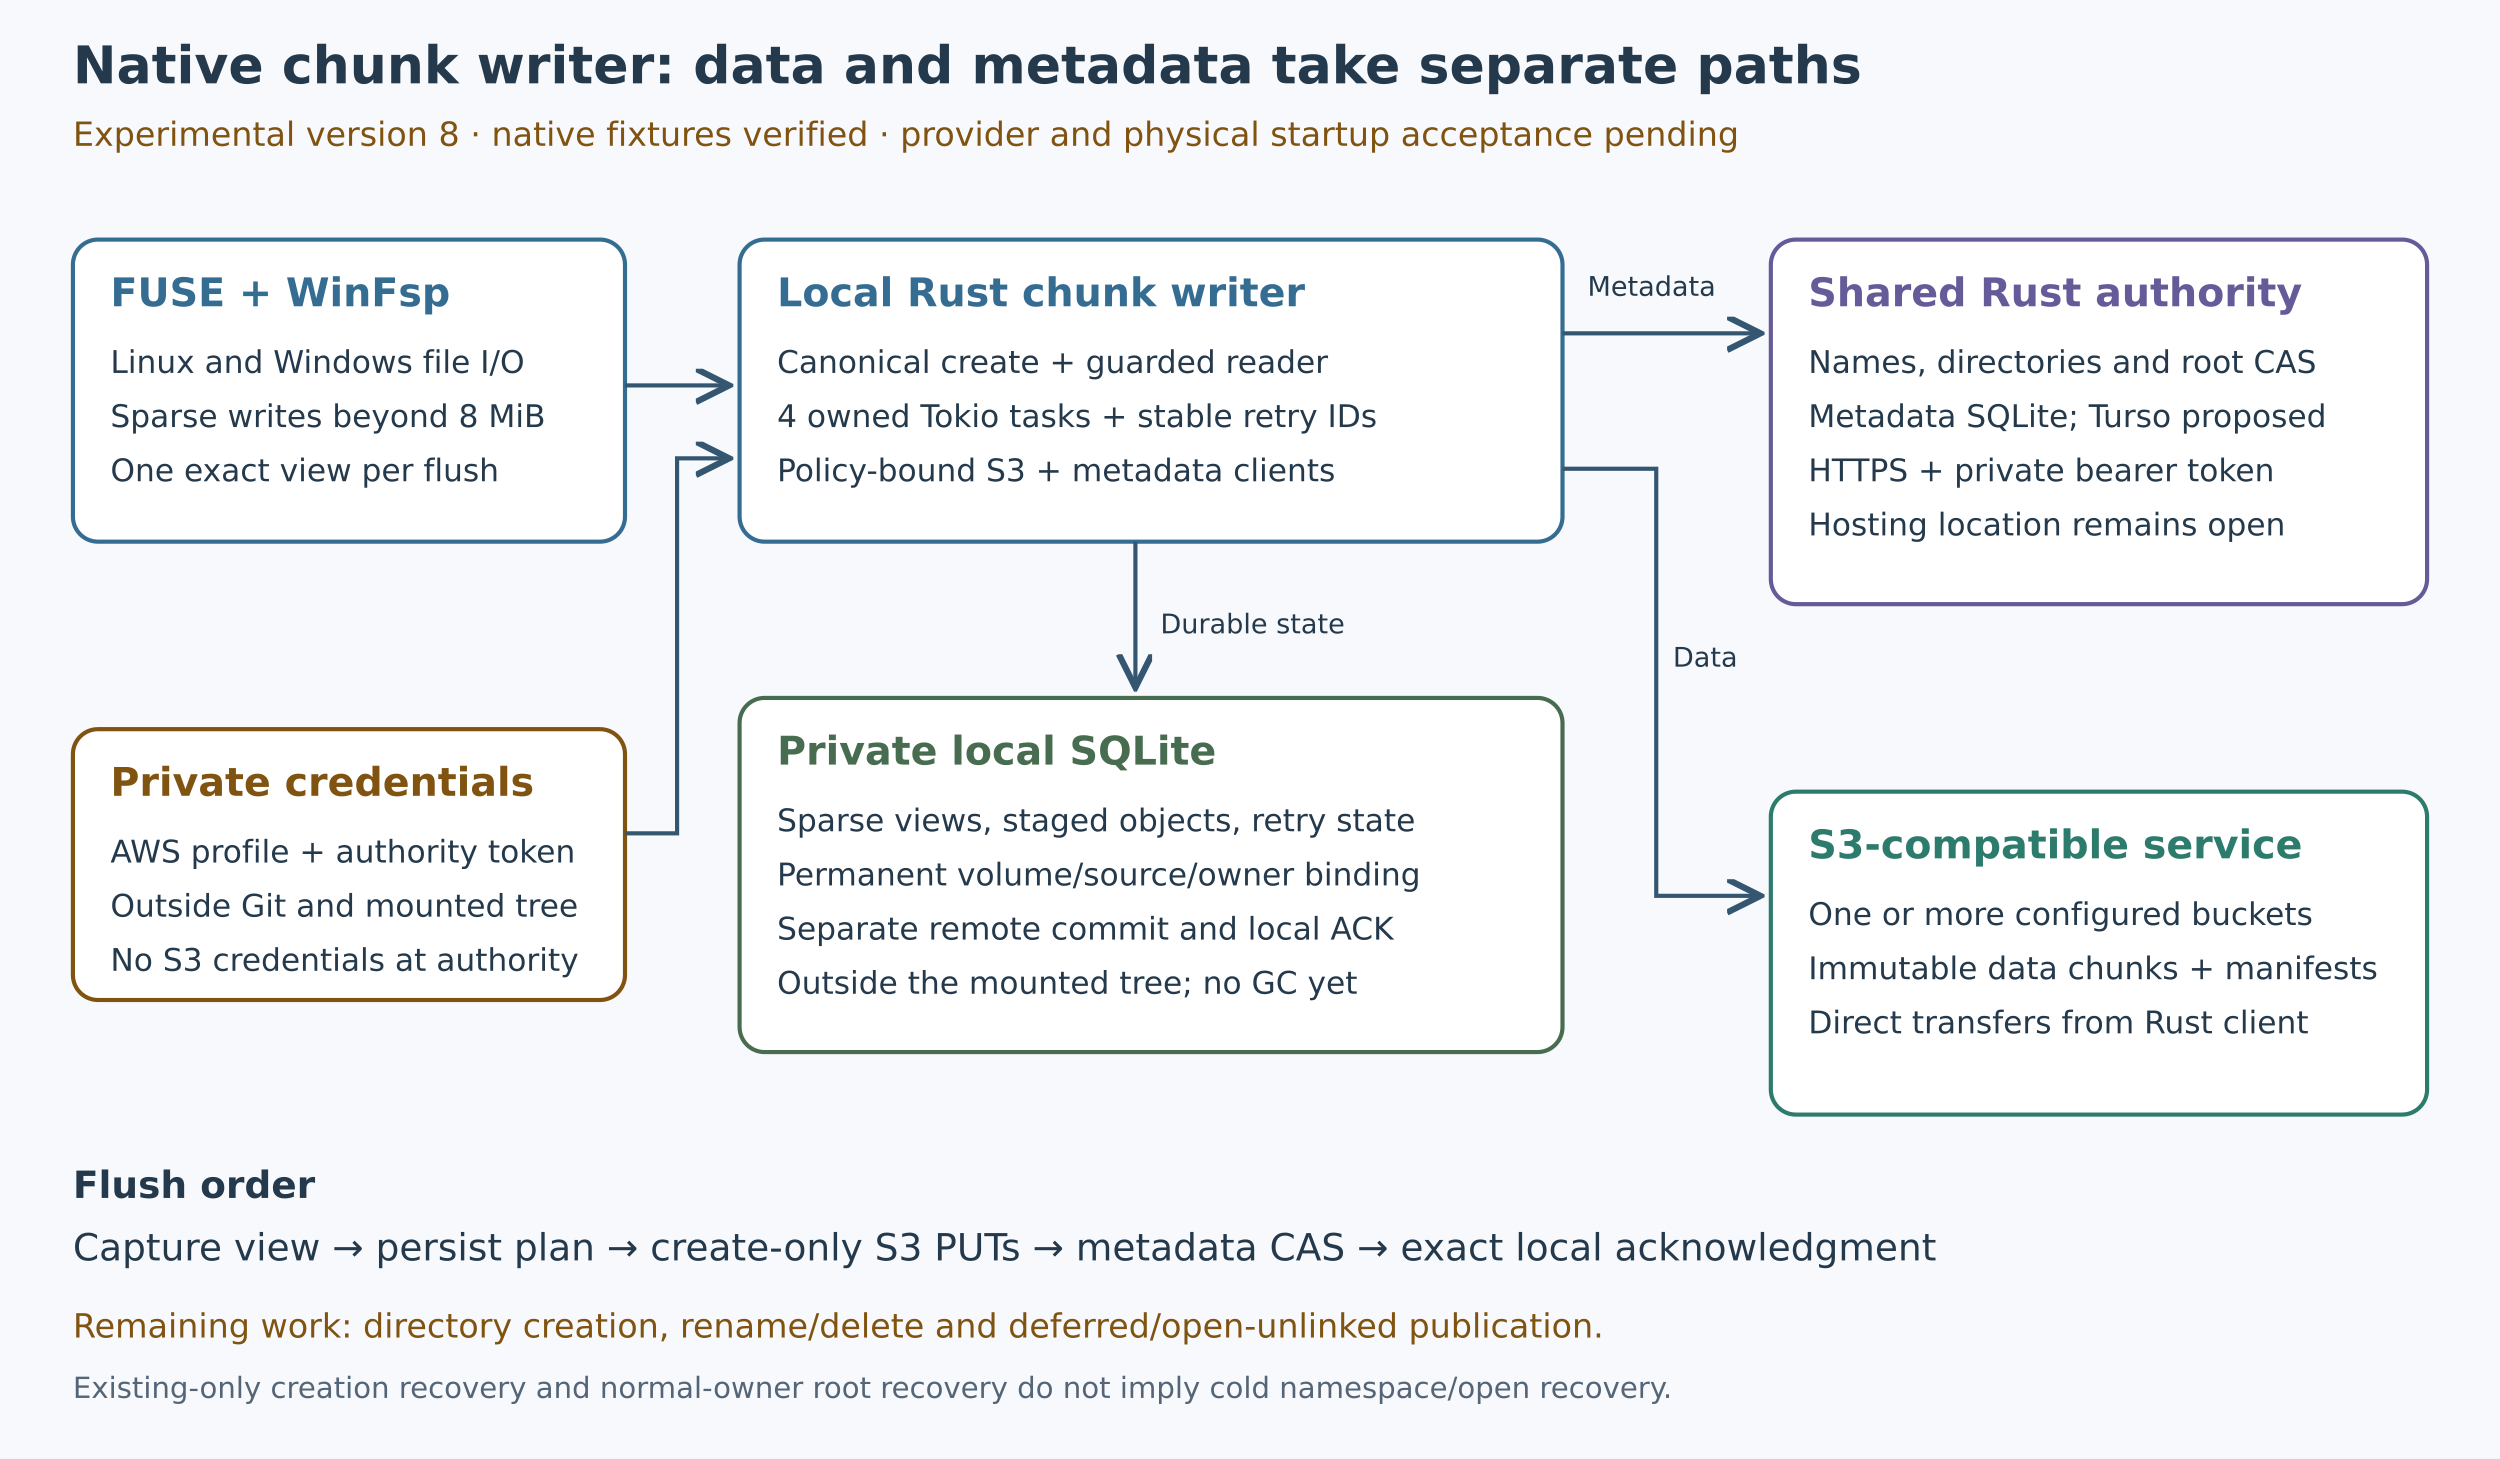
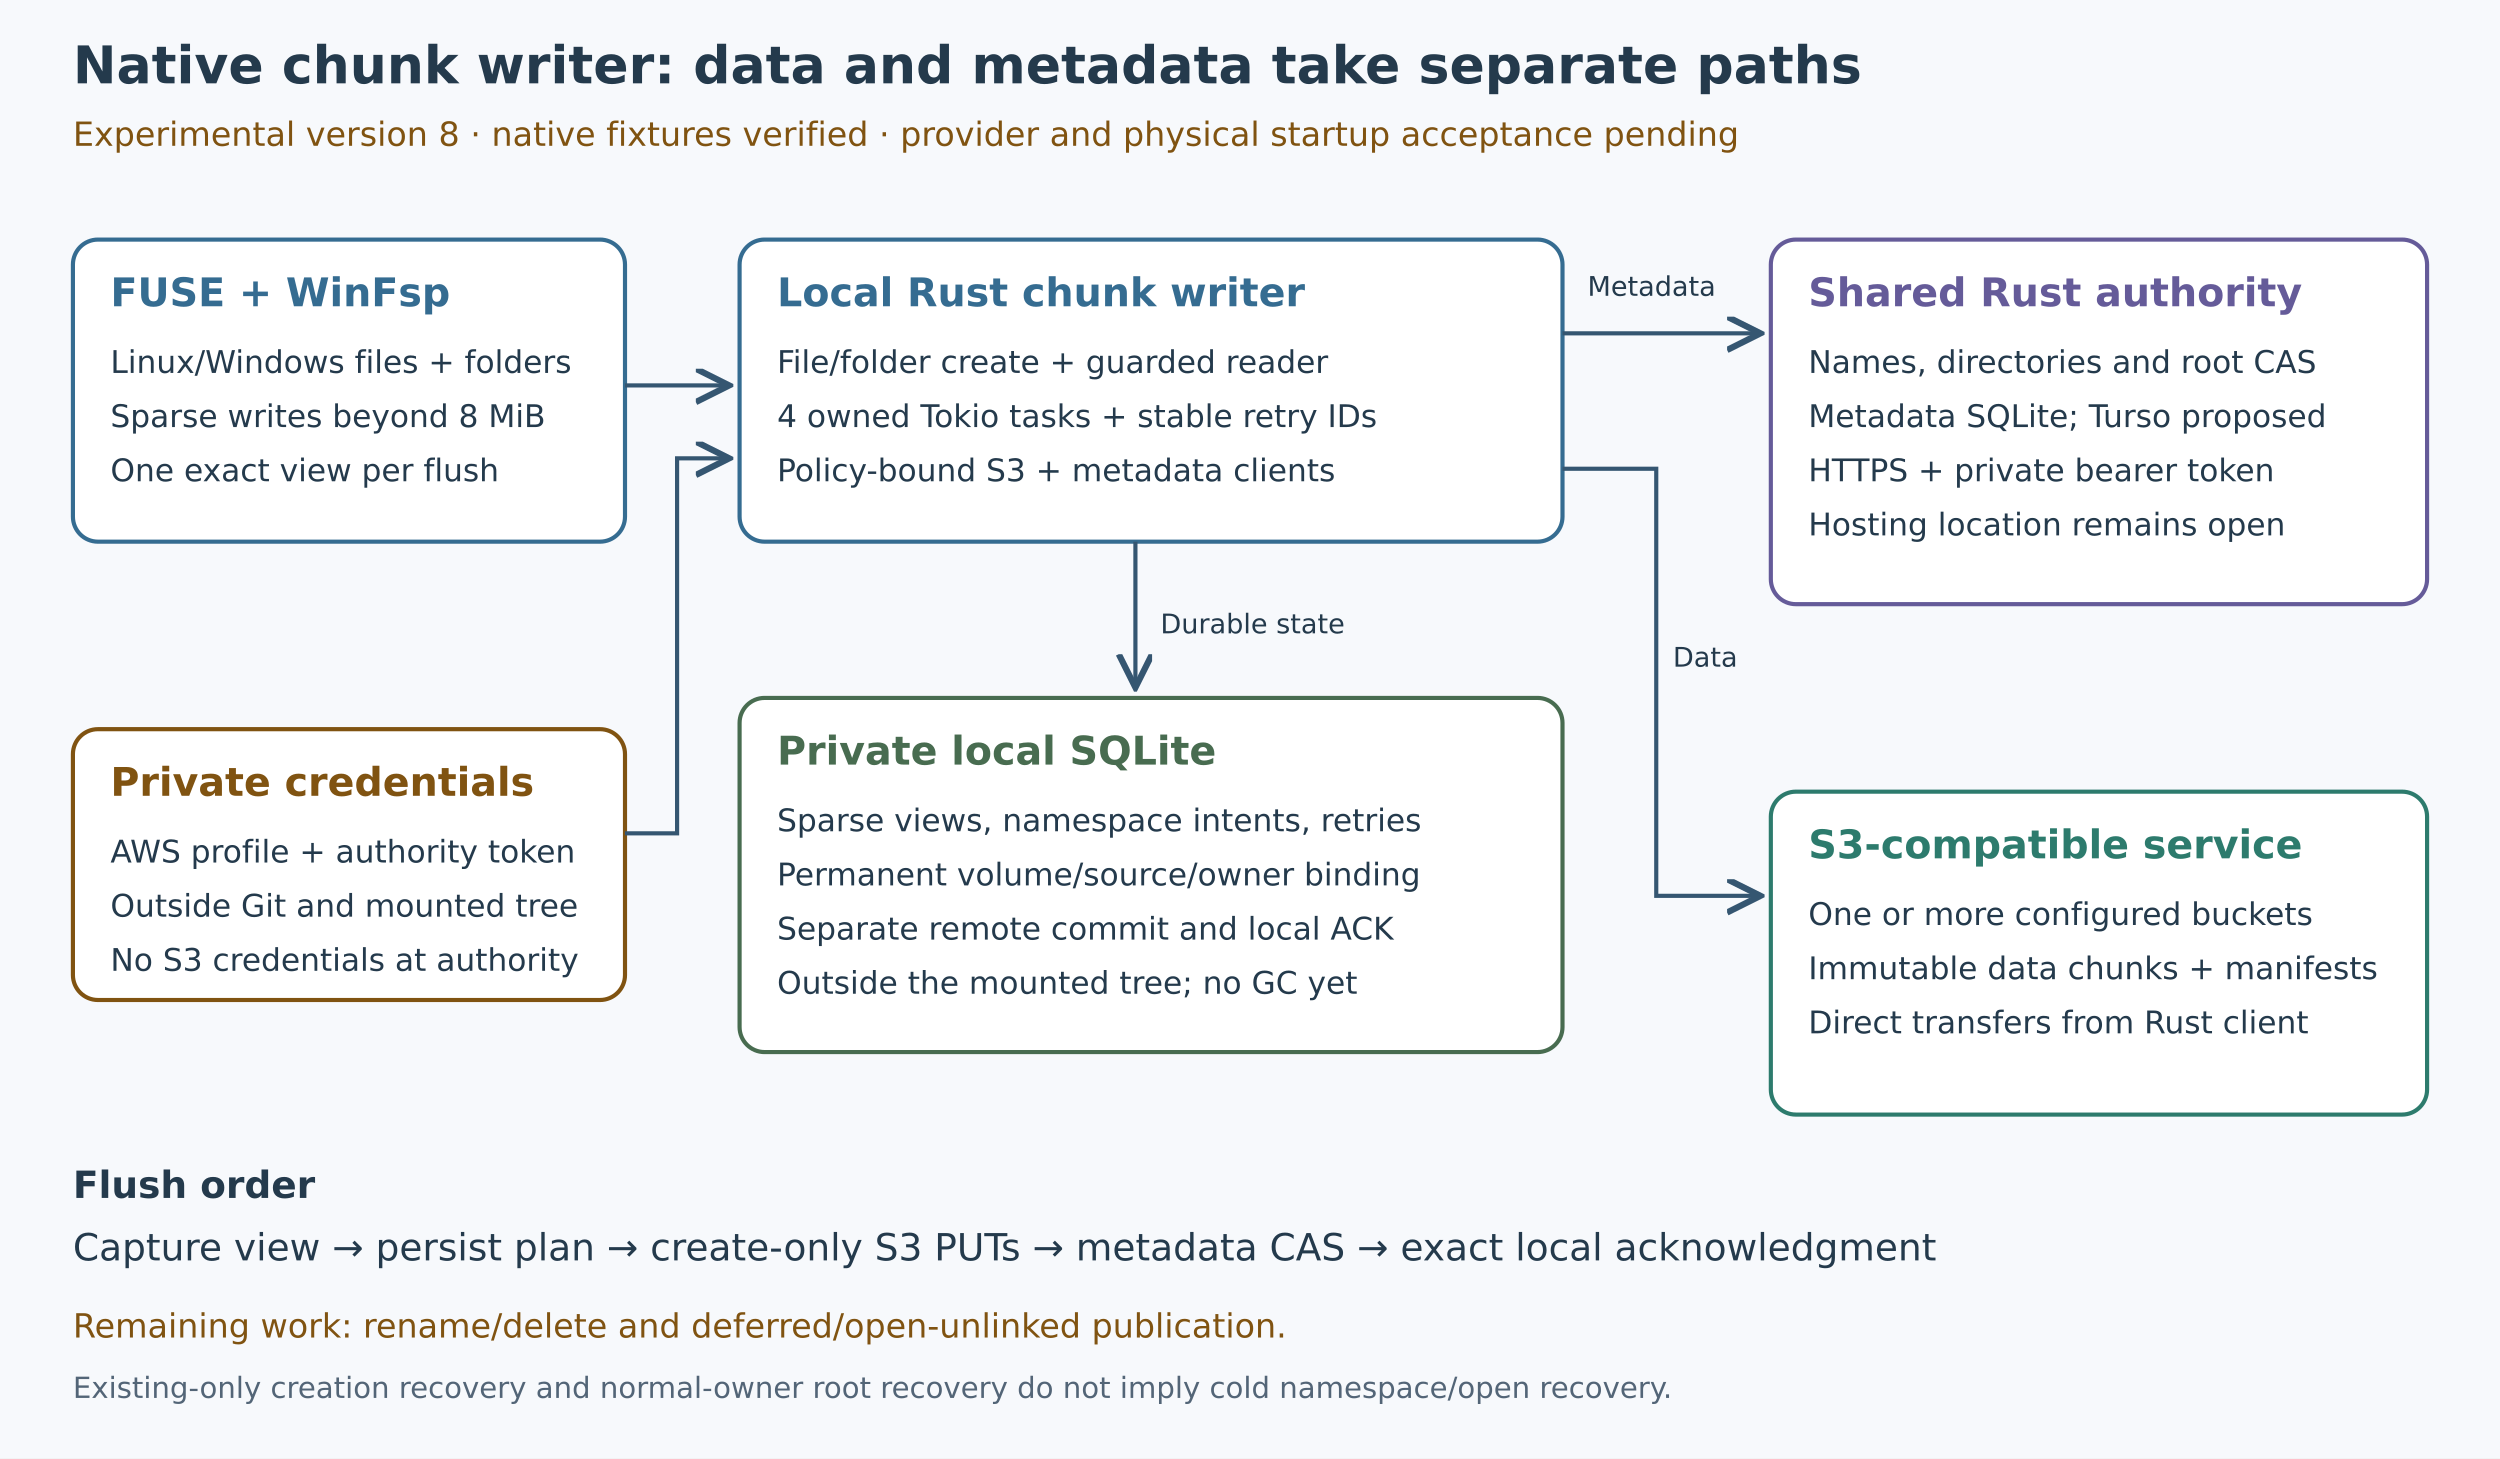
<svg xmlns="http://www.w3.org/2000/svg" width="1200" height="700" viewBox="0 0 1200 700">
  <defs>
    <marker id="arrow" markerWidth="9" markerHeight="9" refX="8" refY="4" orient="auto">
      <path d="M0 0 L8 4 L0 8" fill="none" stroke="#355671" stroke-width="1.5" />
    </marker>
  </defs>
  <rect width="1200" height="700" fill="#f7f9fc" />
  <text x="35" y="40" font-family="DejaVu Sans, sans-serif" font-size="25" font-weight="bold" fill="#243a4c">Native chunk writer: data and metadata take separate paths</text>
  <text x="35" y="70" font-family="DejaVu Sans, sans-serif" font-size="16" font-weight="normal" fill="#805311">Experimental version 8 · native fixtures verified · provider and physical startup acceptance pending</text>
  <rect x="35" y="115" width="265" height="145" rx="12" fill="white" stroke="#356c91" stroke-width="2" />
  <text x="53" y="147" font-family="DejaVu Sans, sans-serif" font-size="19" font-weight="bold" fill="#356c91">FUSE + WinFsp</text>
-   <text x="53" y="179" font-family="DejaVu Sans, sans-serif" font-size="15" font-weight="normal" fill="#243a4c">Linux and Windows file I/O</text>
+   <text x="53" y="179" font-family="DejaVu Sans, sans-serif" font-size="15" font-weight="normal" fill="#243a4c">Linux/Windows files + folders</text>
  <text x="53" y="205" font-family="DejaVu Sans, sans-serif" font-size="15" font-weight="normal" fill="#243a4c">Sparse writes beyond 8 MiB</text>
  <text x="53" y="231" font-family="DejaVu Sans, sans-serif" font-size="15" font-weight="normal" fill="#243a4c">One exact view per flush</text>
  <rect x="355" y="115" width="395" height="145" rx="12" fill="white" stroke="#356c91" stroke-width="2" />
  <text x="373" y="147" font-family="DejaVu Sans, sans-serif" font-size="19" font-weight="bold" fill="#356c91">Local Rust chunk writer</text>
-   <text x="373" y="179" font-family="DejaVu Sans, sans-serif" font-size="15" font-weight="normal" fill="#243a4c">Canonical create + guarded reader</text>
+   <text x="373" y="179" font-family="DejaVu Sans, sans-serif" font-size="15" font-weight="normal" fill="#243a4c">File/folder create + guarded reader</text>
  <text x="373" y="205" font-family="DejaVu Sans, sans-serif" font-size="15" font-weight="normal" fill="#243a4c">4 owned Tokio tasks + stable retry IDs</text>
  <text x="373" y="231" font-family="DejaVu Sans, sans-serif" font-size="15" font-weight="normal" fill="#243a4c">Policy-bound S3 + metadata clients</text>
  <rect x="850" y="115" width="315" height="175" rx="12" fill="white" stroke="#655b99" stroke-width="2" />
  <text x="868" y="147" font-family="DejaVu Sans, sans-serif" font-size="19" font-weight="bold" fill="#655b99">Shared Rust authority</text>
  <text x="868" y="179" font-family="DejaVu Sans, sans-serif" font-size="15" font-weight="normal" fill="#243a4c">Names, directories and root CAS</text>
  <text x="868" y="205" font-family="DejaVu Sans, sans-serif" font-size="15" font-weight="normal" fill="#243a4c">Metadata SQLite; Turso proposed</text>
  <text x="868" y="231" font-family="DejaVu Sans, sans-serif" font-size="15" font-weight="normal" fill="#243a4c">HTTPS + private bearer token</text>
  <text x="868" y="257" font-family="DejaVu Sans, sans-serif" font-size="15" font-weight="normal" fill="#243a4c">Hosting location remains open</text>
  <rect x="850" y="380" width="315" height="155" rx="12" fill="white" stroke="#2d7b6d" stroke-width="2" />
  <text x="868" y="412" font-family="DejaVu Sans, sans-serif" font-size="19" font-weight="bold" fill="#2d7b6d">S3-compatible service</text>
  <text x="868" y="444" font-family="DejaVu Sans, sans-serif" font-size="15" font-weight="normal" fill="#243a4c">One or more configured buckets</text>
  <text x="868" y="470" font-family="DejaVu Sans, sans-serif" font-size="15" font-weight="normal" fill="#243a4c">Immutable data chunks + manifests</text>
  <text x="868" y="496" font-family="DejaVu Sans, sans-serif" font-size="15" font-weight="normal" fill="#243a4c">Direct transfers from Rust client</text>
  <rect x="355" y="335" width="395" height="170" rx="12" fill="white" stroke="#486c50" stroke-width="2" />
  <text x="373" y="367" font-family="DejaVu Sans, sans-serif" font-size="19" font-weight="bold" fill="#486c50">Private local SQLite</text>
-   <text x="373" y="399" font-family="DejaVu Sans, sans-serif" font-size="15" font-weight="normal" fill="#243a4c">Sparse views, staged objects, retry state</text>
+   <text x="373" y="399" font-family="DejaVu Sans, sans-serif" font-size="15" font-weight="normal" fill="#243a4c">Sparse views, namespace intents, retries</text>
  <text x="373" y="425" font-family="DejaVu Sans, sans-serif" font-size="15" font-weight="normal" fill="#243a4c">Permanent volume/source/owner binding</text>
  <text x="373" y="451" font-family="DejaVu Sans, sans-serif" font-size="15" font-weight="normal" fill="#243a4c">Separate remote commit and local ACK</text>
  <text x="373" y="477" font-family="DejaVu Sans, sans-serif" font-size="15" font-weight="normal" fill="#243a4c">Outside the mounted tree; no GC yet</text>
  <rect x="35" y="350" width="265" height="130" rx="12" fill="white" stroke="#805311" stroke-width="2" />
  <text x="53" y="382" font-family="DejaVu Sans, sans-serif" font-size="19" font-weight="bold" fill="#805311">Private credentials</text>
  <text x="53" y="414" font-family="DejaVu Sans, sans-serif" font-size="15" font-weight="normal" fill="#243a4c">AWS profile + authority token</text>
  <text x="53" y="440" font-family="DejaVu Sans, sans-serif" font-size="15" font-weight="normal" fill="#243a4c">Outside Git and mounted tree</text>
  <text x="53" y="466" font-family="DejaVu Sans, sans-serif" font-size="15" font-weight="normal" fill="#243a4c">No S3 credentials at authority</text>
  <path d="M300 185 H350" fill="none" stroke="#355671" stroke-width="2" marker-end="url(#arrow)" />
  <path d="M750 160 H845" fill="none" stroke="#355671" stroke-width="2" marker-end="url(#arrow)" />
  <text x="762" y="142" font-family="DejaVu Sans, sans-serif" font-size="13" font-weight="normal" fill="#243a4c">Metadata</text>
  <path d="M750 225 H795 V430 H845" fill="none" stroke="#355671" stroke-width="2" marker-end="url(#arrow)" />
  <text x="803" y="320" font-family="DejaVu Sans, sans-serif" font-size="13" font-weight="normal" fill="#243a4c">Data</text>
  <path d="M545 260 V330" fill="none" stroke="#355671" stroke-width="2" marker-end="url(#arrow)" />
  <text x="557" y="304" font-family="DejaVu Sans, sans-serif" font-size="13" font-weight="normal" fill="#243a4c">Durable state</text>
  <path d="M300 400 H325 V220 H350" fill="none" stroke="#355671" stroke-width="2" marker-end="url(#arrow)" />
  <text x="35" y="575" font-family="DejaVu Sans, sans-serif" font-size="18" font-weight="bold" fill="#243a4c">Flush order</text>
  <text x="35" y="605" font-family="DejaVu Sans, sans-serif" font-size="18" font-weight="normal" fill="#243a4c">Capture view  →  persist plan  →  create-only S3 PUTs  →  metadata CAS  →  exact local acknowledgment</text>
-   <text x="35" y="642" font-family="DejaVu Sans, sans-serif" font-size="16" font-weight="normal" fill="#805311">Remaining work: directory creation, rename/delete and deferred/open-unlinked publication.</text>
+   <text x="35" y="642" font-family="DejaVu Sans, sans-serif" font-size="16" font-weight="normal" fill="#805311">Remaining work: rename/delete and deferred/open-unlinked publication.</text>
  <text x="35" y="671" font-family="DejaVu Sans, sans-serif" font-size="14" font-weight="normal" fill="#536577">Existing-only creation recovery and normal-owner root recovery do not imply cold namespace/open recovery.</text>
</svg>
